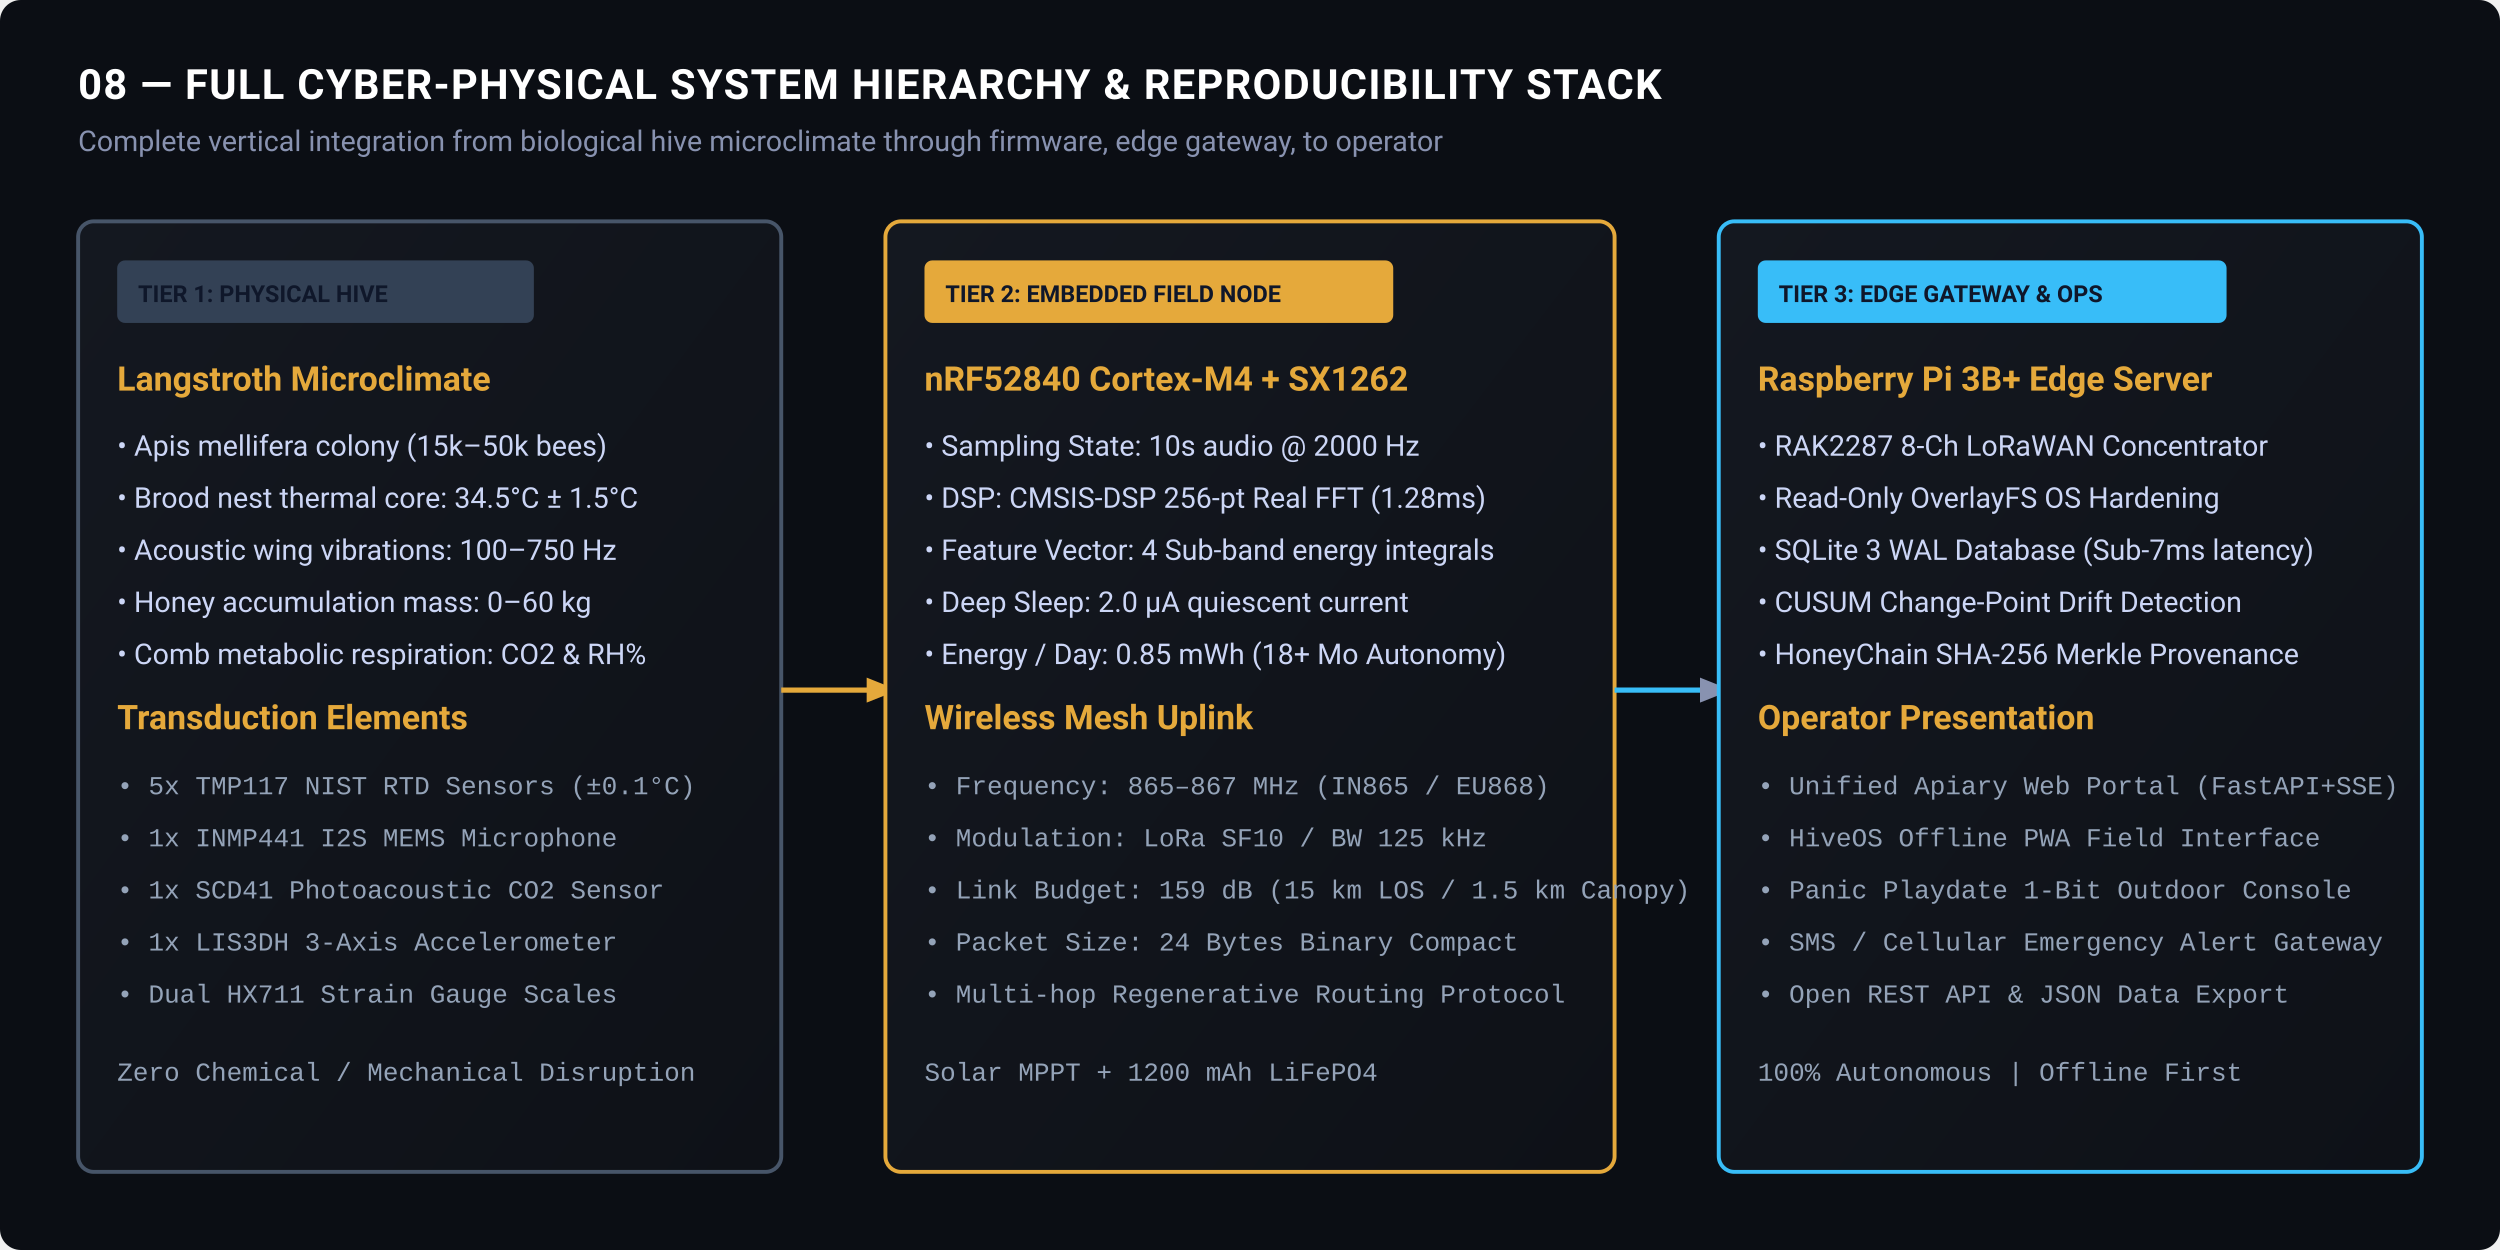
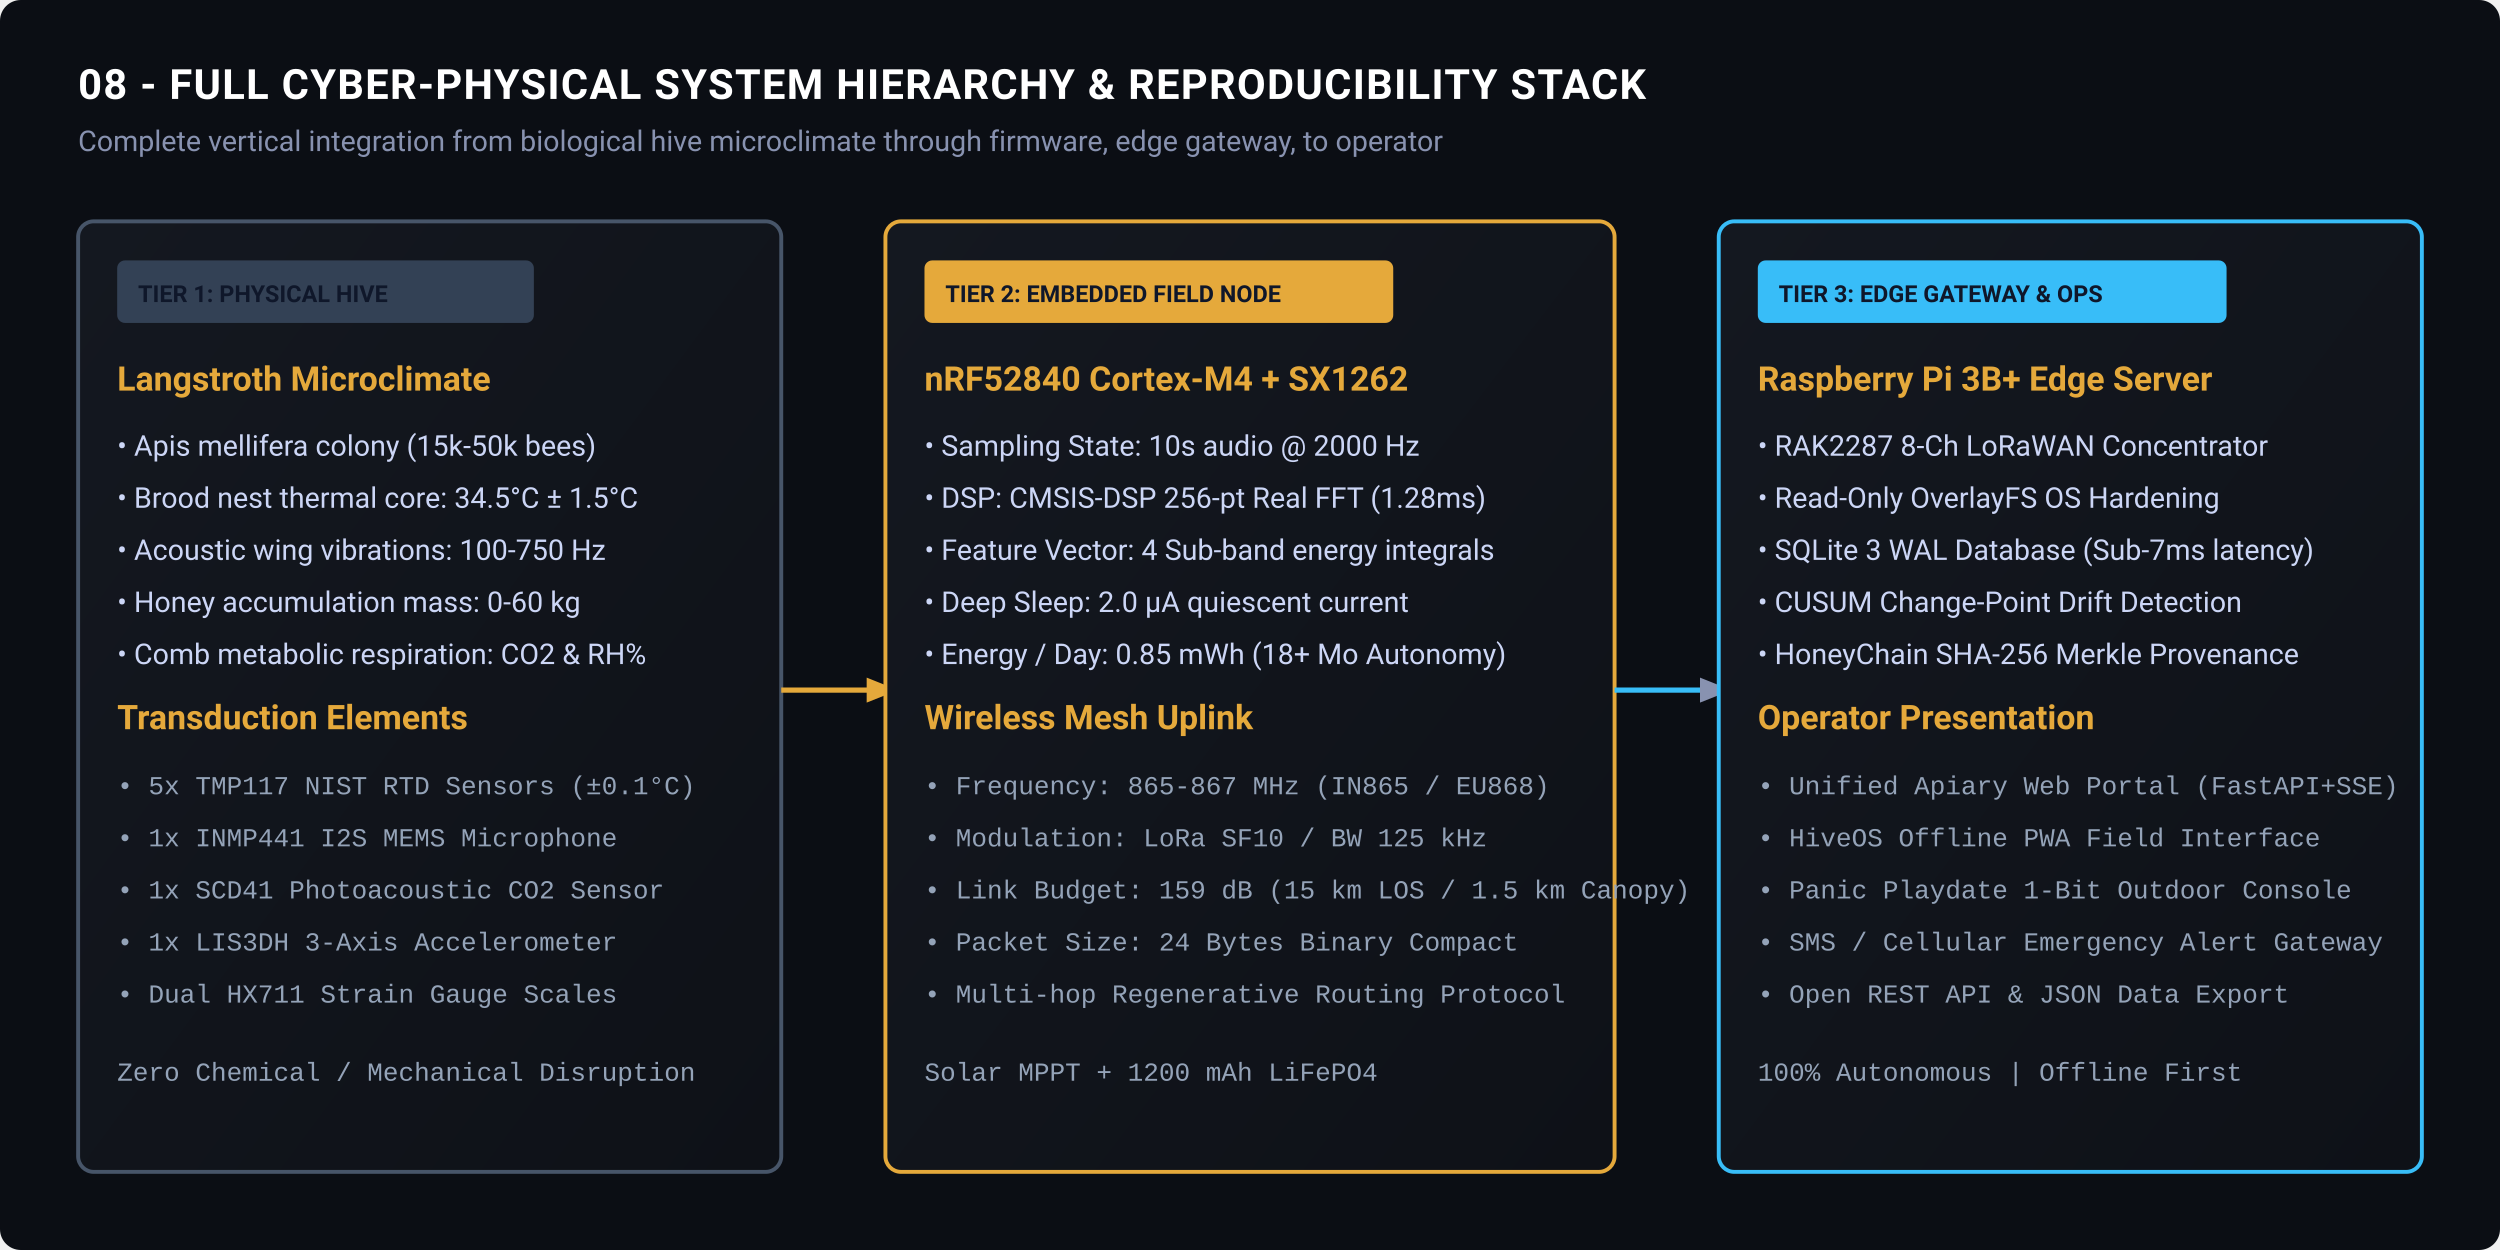
<svg xmlns="http://www.w3.org/2000/svg" viewBox="0 0 960 480" width="960" height="480">
  <defs>
    <linearGradient id="panelGrad" x1="0%" y1="0%" x2="100%" y2="100%">
      <stop offset="0%" stop-color="#141820" />
      <stop offset="100%" stop-color="#0e1117" />
    </linearGradient>
    <linearGradient id="accentGrad" x1="0%" y1="0%" x2="100%" y2="0%">
      <stop offset="0%" stop-color="#e5a93b" />
      <stop offset="100%" stop-color="#f5c25d" />
    </linearGradient>
    <linearGradient id="blueGrad" x1="0%" y1="0%" x2="100%" y2="0%">
      <stop offset="0%" stop-color="#2a3b5c" />
      <stop offset="100%" stop-color="#1b253b" />
    </linearGradient>
    <marker id="arrow" viewBox="0 0 10 10" refX="6" refY="5" markerWidth="6" markerHeight="6" orient="auto-start-reverse">
      <path d="M 0 1 L 10 5 L 0 9 z" fill="#8892b0" />
    </marker>
    <marker id="arrowGold" viewBox="0 0 10 10" refX="6" refY="5" markerWidth="6" markerHeight="6" orient="auto-start-reverse">
      <path d="M 0 1 L 10 5 L 0 9 z" fill="#e5a93b" />
    </marker>
  </defs>
  <style>
        .title { font-family: -apple-system, BlinkMacSystemFont, "Segoe UI", Roboto, Helvetica, Arial, sans-serif; font-weight: 700; font-size: 16px; fill: #ffffff; letter-spacing: 0.5px; }
        .subtitle { font-family: -apple-system, BlinkMacSystemFont, "Segoe UI", Roboto, Helvetica, Arial, sans-serif; font-size: 11px; fill: #8892b0; }
        .box-title { font-family: -apple-system, BlinkMacSystemFont, "Segoe UI", Roboto, Helvetica, Arial, sans-serif; font-weight: 600; font-size: 13px; fill: #e5a93b; }
        .box-body { font-family: -apple-system, BlinkMacSystemFont, "Segoe UI", Roboto, Helvetica, Arial, sans-serif; font-size: 11px; fill: #ccd6f6; line-height: 1.4; }
        .mono { font-family: "SF Mono", Menlo, Consolas, Monaco, "Liberation Mono", monospace; font-size: 10px; fill: #94a3b8; }
        .tag { font-family: -apple-system, BlinkMacSystemFont, "Segoe UI", Roboto, Helvetica, Arial, sans-serif; font-weight: 600; font-size: 9px; fill: #0f172a; }
    </style>
  <rect width="960" height="480" fill="#0b0e14" rx="8" />
-   <text x="30" y="38" class="title">08 — FULL CYBER-PHYSICAL SYSTEM HIERARCHY &amp; REPRODUCIBILITY STACK</text>
+   <text x="30" y="38" class="title">08 - FULL CYBER-PHYSICAL SYSTEM HIERARCHY &amp; REPRODUCIBILITY STACK</text>
  <text x="30" y="58" class="subtitle">Complete vertical integration from biological hive microclimate through firmware, edge gateway, to operator</text>
  <rect x="30" y="85" width="270" height="365" fill="url(#panelGrad)" stroke="#475569" stroke-width="1.5" rx="6" />
  <rect x="45" y="100" width="160" height="24" fill="#334155" rx="3" />
  <text x="53" y="116" class="tag" fill="#ffffff">TIER 1: PHYSICAL HIVE</text>
  <text x="45" y="150" class="box-title">Langstroth Microclimate</text>
-   <text x="45" y="175" class="box-body">• Apis mellifera colony (15k–50k bees)</text>
+   <text x="45" y="175" class="box-body">• Apis mellifera colony (15k-50k bees)</text>
  <text x="45" y="195" class="box-body">• Brood nest thermal core: 34.5°C ± 1.5°C</text>
-   <text x="45" y="215" class="box-body">• Acoustic wing vibrations: 100–750 Hz</text>
-   <text x="45" y="235" class="box-body">• Honey accumulation mass: 0–60 kg</text>
+   <text x="45" y="215" class="box-body">• Acoustic wing vibrations: 100-750 Hz</text>
+   <text x="45" y="235" class="box-body">• Honey accumulation mass: 0-60 kg</text>
  <text x="45" y="255" class="box-body">• Comb metabolic respiration: CO2 &amp; RH%</text>
  <text x="45" y="280" class="box-title" fill="#e5a93b">Transduction Elements</text>
  <text x="45" y="305" class="mono">• 5x TMP117 NIST RTD Sensors (±0.1°C)</text>
  <text x="45" y="325" class="mono">• 1x INMP441 I2S MEMS Microphone</text>
  <text x="45" y="345" class="mono">• 1x SCD41 Photoacoustic CO2 Sensor</text>
  <text x="45" y="365" class="mono">• 1x LIS3DH 3-Axis Accelerometer</text>
  <text x="45" y="385" class="mono">• Dual HX711 Strain Gauge Scales</text>
  <text x="45" y="415" class="mono" fill="#34d399">Zero Chemical / Mechanical Disruption</text>
  <path d="M 300 265 L 340 265" stroke="#e5a93b" stroke-width="2" marker-end="url(#arrowGold)" />
  <rect x="340" y="85" width="280" height="365" fill="url(#panelGrad)" stroke="#e5a93b" stroke-width="1.5" rx="6" />
  <rect x="355" y="100" width="180" height="24" fill="#e5a93b" rx="3" />
  <text x="363" y="116" class="tag">TIER 2: EMBEDDED FIELD NODE</text>
  <text x="355" y="150" class="box-title">nRF52840 Cortex-M4 + SX1262</text>
  <text x="355" y="175" class="box-body">• Sampling State: 10s audio @ 2000 Hz</text>
  <text x="355" y="195" class="box-body">• DSP: CMSIS-DSP 256-pt Real FFT (1.28ms)</text>
  <text x="355" y="215" class="box-body">• Feature Vector: 4 Sub-band energy integrals</text>
  <text x="355" y="235" class="box-body">• Deep Sleep: 2.0 µA quiescent current</text>
  <text x="355" y="255" class="box-body">• Energy / Day: 0.85 mWh (18+ Mo Autonomy)</text>
  <text x="355" y="280" class="box-title" fill="#38bdf8">Wireless Mesh Uplink</text>
-   <text x="355" y="305" class="mono">• Frequency: 865–867 MHz (IN865 / EU868)</text>
+   <text x="355" y="305" class="mono">• Frequency: 865-867 MHz (IN865 / EU868)</text>
  <text x="355" y="325" class="mono">• Modulation: LoRa SF10 / BW 125 kHz</text>
  <text x="355" y="345" class="mono">• Link Budget: 159 dB (15 km LOS / 1.5 km Canopy)</text>
  <text x="355" y="365" class="mono">• Packet Size: 24 Bytes Binary Compact</text>
  <text x="355" y="385" class="mono">• Multi-hop Regenerative Routing Protocol</text>
  <text x="355" y="415" class="mono" fill="#e5a93b">Solar MPPT + 1200 mAh LiFePO4</text>
  <path d="M 620 265 L 660 265" stroke="#38bdf8" stroke-width="2" marker-end="url(#arrow)" />
  <rect x="660" y="85" width="270" height="365" fill="url(#panelGrad)" stroke="#38bdf8" stroke-width="1.5" rx="6" />
  <rect x="675" y="100" width="180" height="24" fill="#38bdf8" rx="3" />
  <text x="683" y="116" class="tag" fill="#ffffff">TIER 3: EDGE GATEWAY &amp; OPS</text>
  <text x="675" y="150" class="box-title" fill="#38bdf8">Raspberry Pi 3B+ Edge Server</text>
  <text x="675" y="175" class="box-body">• RAK2287 8-Ch LoRaWAN Concentrator</text>
  <text x="675" y="195" class="box-body">• Read-Only OverlayFS OS Hardening</text>
  <text x="675" y="215" class="box-body">• SQLite 3 WAL Database (Sub-7ms latency)</text>
  <text x="675" y="235" class="box-body">• CUSUM Change-Point Drift Detection</text>
  <text x="675" y="255" class="box-body">• HoneyChain SHA-256 Merkle Provenance</text>
  <text x="675" y="280" class="box-title" fill="#34d399">Operator Presentation</text>
  <text x="675" y="305" class="mono">• Unified Apiary Web Portal (FastAPI+SSE)</text>
  <text x="675" y="325" class="mono">• HiveOS Offline PWA Field Interface</text>
  <text x="675" y="345" class="mono">• Panic Playdate 1-Bit Outdoor Console</text>
  <text x="675" y="365" class="mono">• SMS / Cellular Emergency Alert Gateway</text>
  <text x="675" y="385" class="mono">• Open REST API &amp; JSON Data Export</text>
  <text x="675" y="415" class="mono" fill="#34d399">100% Autonomous | Offline First</text>
</svg>
